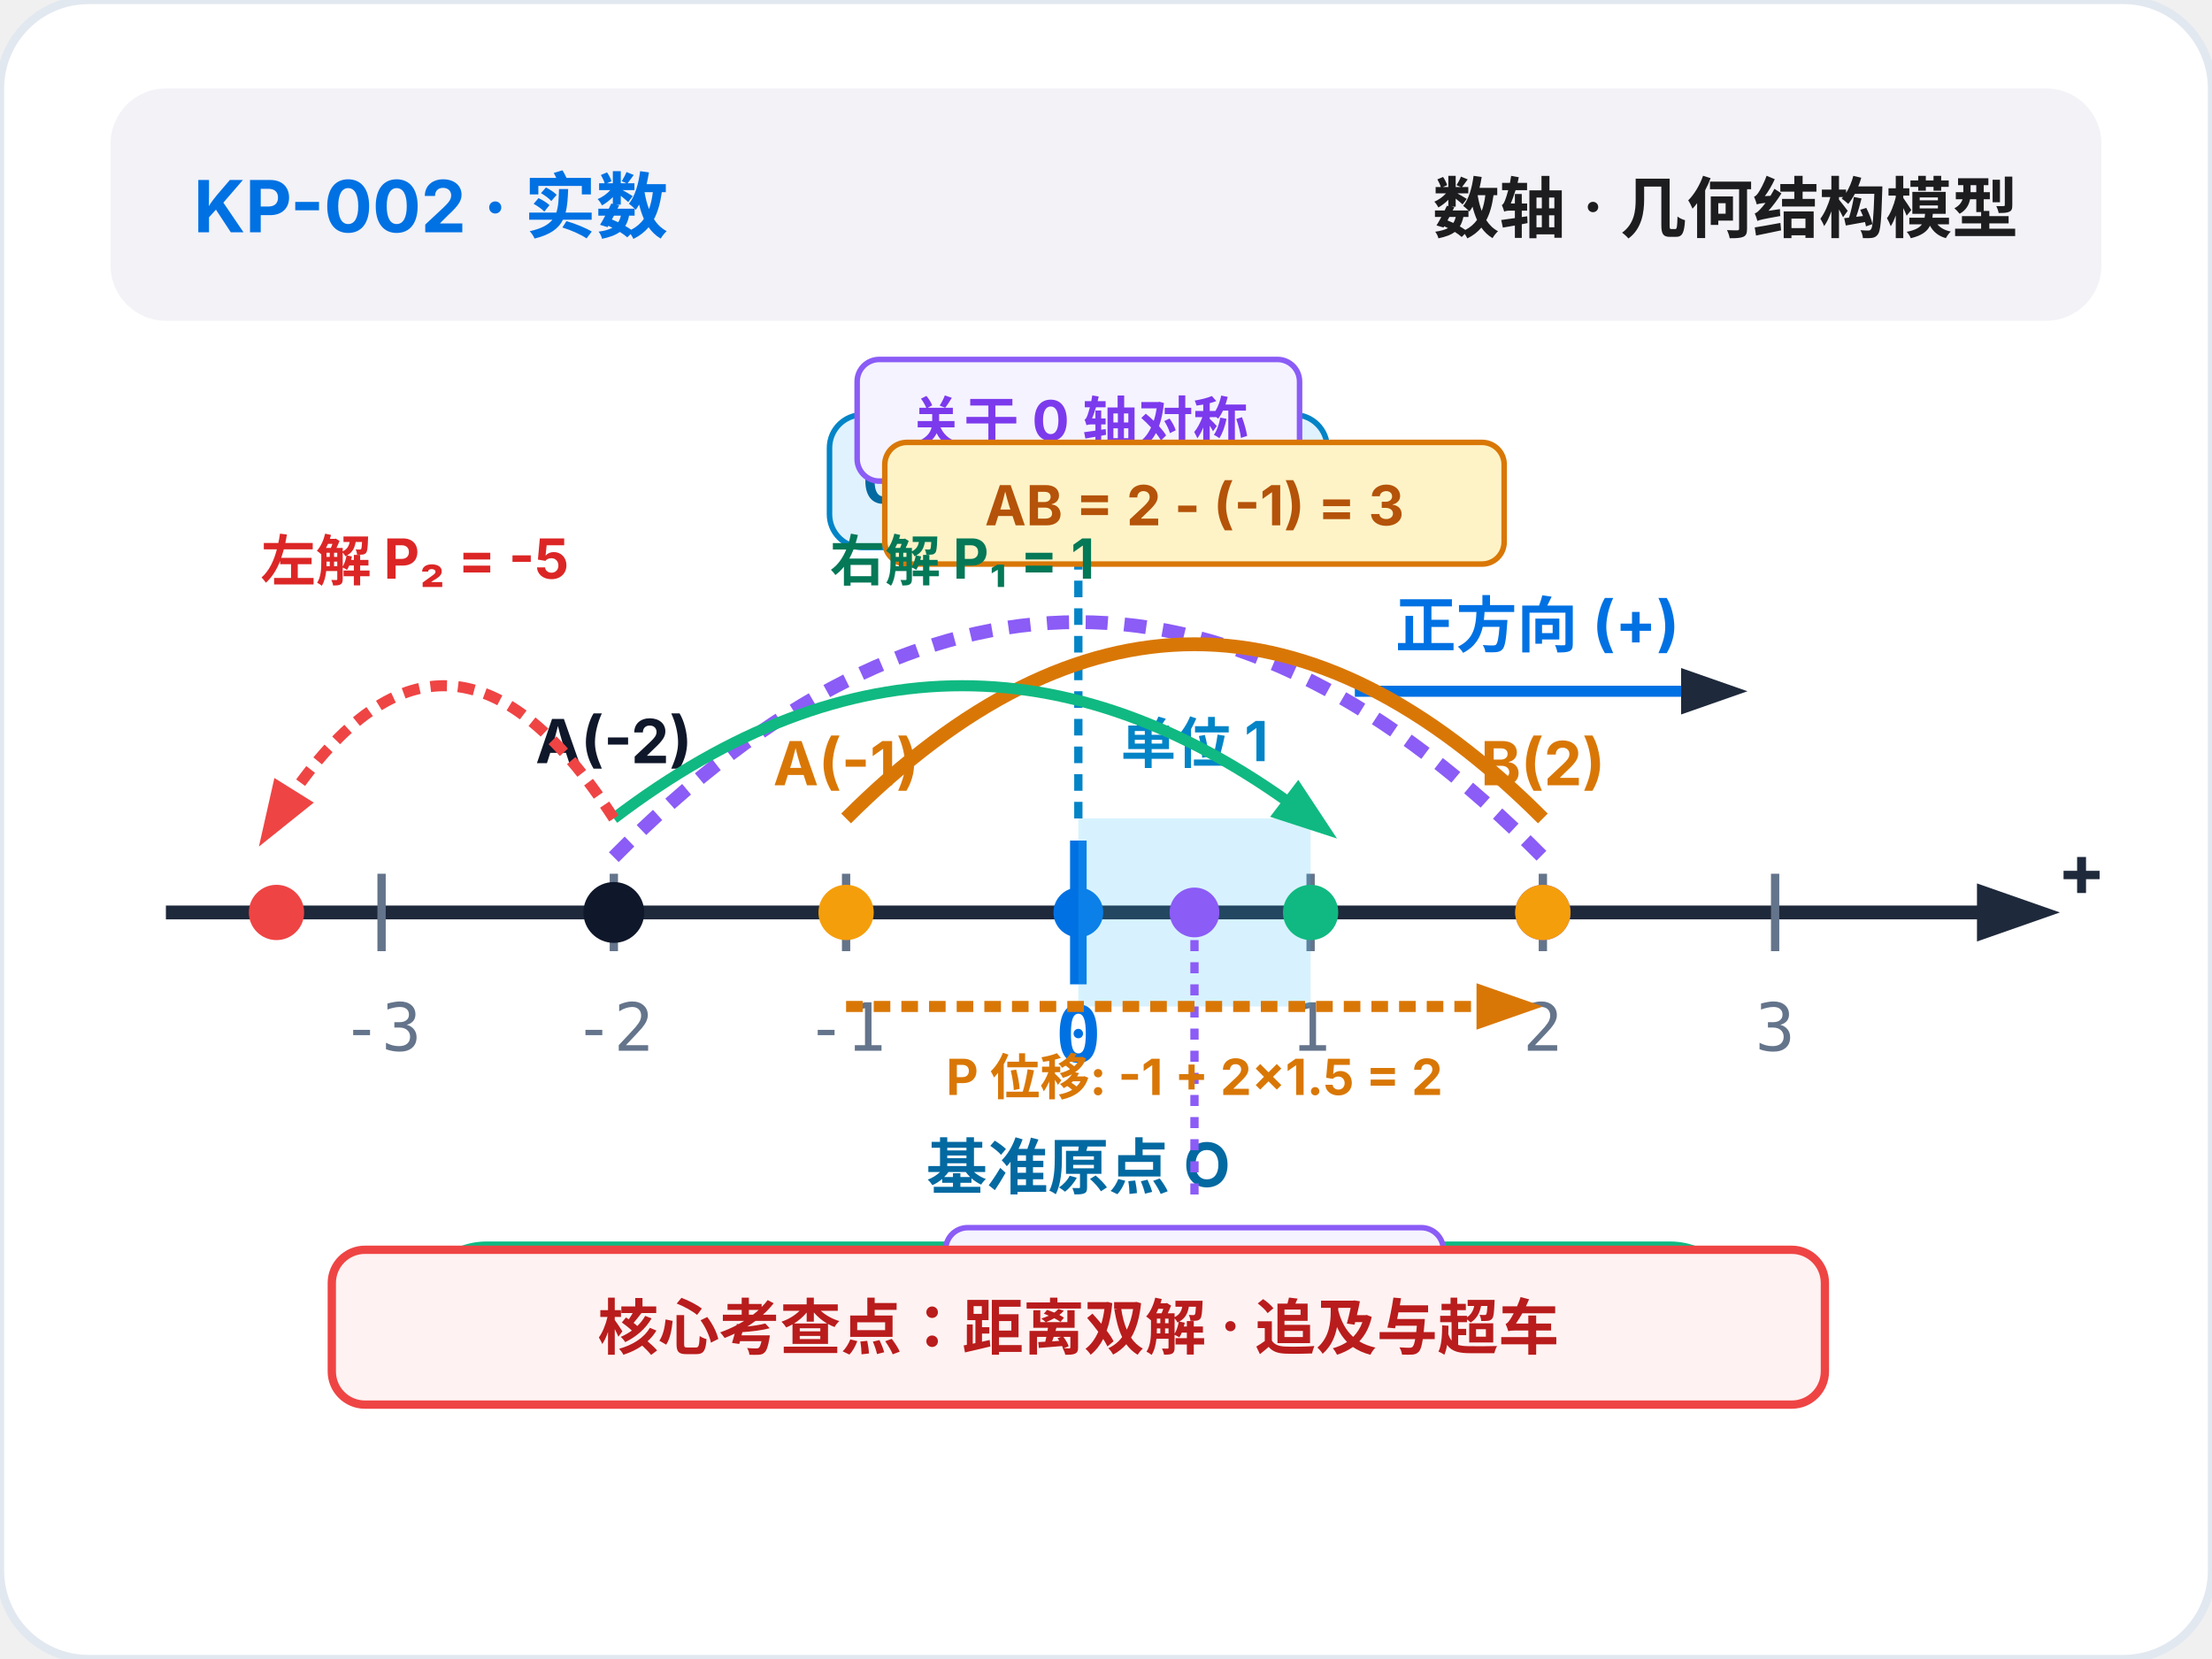
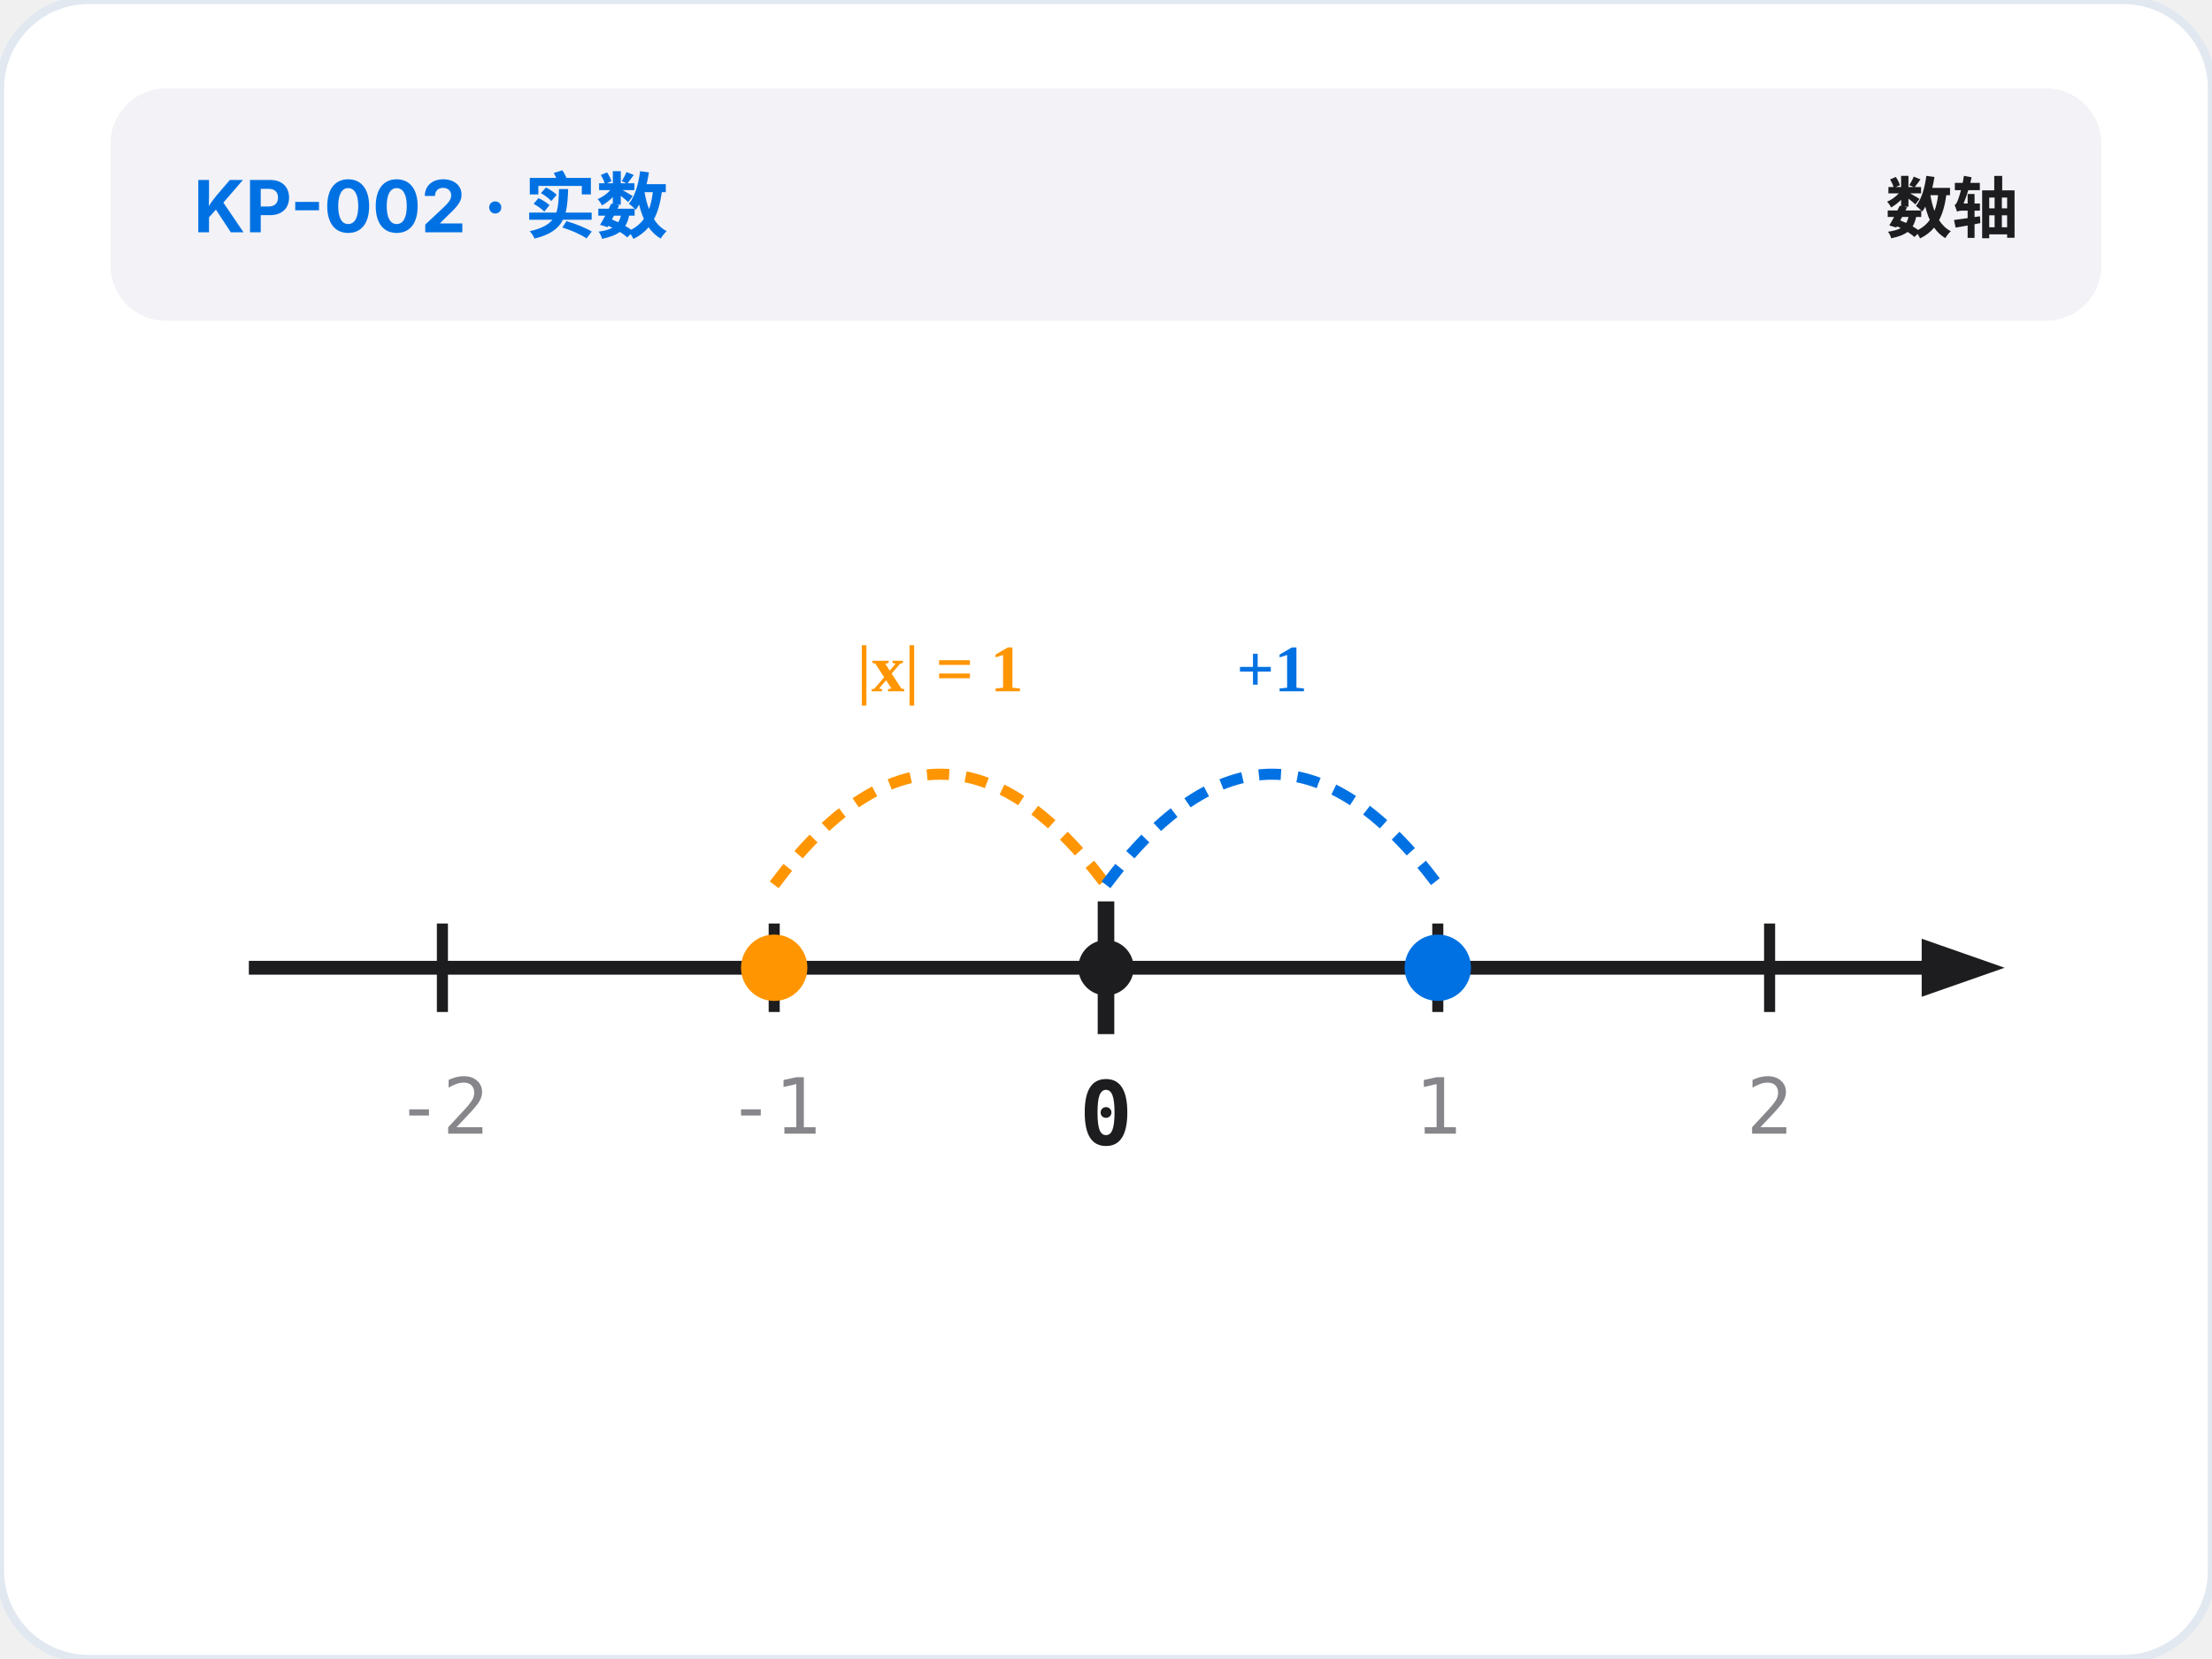
<svg xmlns="http://www.w3.org/2000/svg" viewBox="0 0 400 300" preserveAspectRatio="xMidYMid meet" width="100%" height="100%">
  <rect width="400" height="300" rx="16" fill="#ffffff" stroke="#e2e8f0" stroke-width="1.5" />
  <rect x="20" y="16" width="360" height="42" rx="10" fill="#f2f2f7" />
  <text x="35" y="42" font-family="-apple-system, sans-serif" font-size="13" font-weight="700" fill="#0071e3">KP-002 · 实数</text>
-   <text x="365" y="42" text-anchor="end" font-family="-apple-system, sans-serif" font-size="12" font-weight="600" fill="#1d1d1f">数轴 · 几何结构模型</text>
+   <text x="365" y="42" text-anchor="end" font-family="-apple-system, sans-serif" font-size="12" font-weight="600" fill="#1d1d1f">数轴</text>
  <defs>
    <marker id="arrow" viewBox="0 0 10 10" refX="5" refY="5" markerWidth="6" markerHeight="6" orient="auto-start-reverse">
-       <path d="M 0 1.5 L 10 5 L 0 8.5 z" fill="#1e293b" />
-     </marker>
-     <marker id="arr-red" viewBox="0 0 10 10" refX="5" refY="5" markerWidth="6" markerHeight="6" orient="auto-start-reverse">
-       <path d="M 0 1.5 L 10 5 L 0 8.5 z" fill="#ef4444" />
-     </marker>
-     <marker id="arr-green" viewBox="0 0 10 10" refX="5" refY="5" markerWidth="6" markerHeight="6" orient="auto-start-reverse">
-       <path d="M 0 1.5 L 10 5 L 0 8.5 z" fill="#10b981" />
-     </marker>
-     <marker id="arr-amber" viewBox="0 0 10 10" refX="5" refY="5" markerWidth="6" markerHeight="6" orient="auto-start-reverse">
-       <path d="M 0 1.5 L 10 5 L 0 8.5 z" fill="#d97706" />
+       <path class="layer-stage-1" d="M 0 1.5 L 10 5 L 0 8.5 z" fill="#1d1d1f" />
    </marker>
  </defs>
-   <line x1="30" y1="165" x2="365" y2="165" stroke="#1e293b" stroke-width="2.5" marker-end="url(#arrow)" />
-   <text x="372" y="162" font-family="-apple-system, sans-serif" font-size="13" font-weight="bold" fill="#1e293b">+</text>
-   <g stroke="#64748b" stroke-width="1.5">
-     <line x1="69" y1="158" x2="69" y2="172" />
-     <line x1="111" y1="158" x2="111" y2="172" />
-     <line x1="153" y1="158" x2="153" y2="172" />
-     <line x1="195" y1="152" x2="195" y2="178" stroke="#0071e3" stroke-width="3" />
-     <line x1="237" y1="158" x2="237" y2="172" />
-     <line x1="279" y1="158" x2="279" y2="172" />
-     <line x1="321" y1="158" x2="321" y2="172" />
-   </g>
-   <text x="69" y="190" text-anchor="middle" font-size="12" font-family="monospace" fill="#64748b">-3</text>
-   <text x="111" y="190" text-anchor="middle" font-size="12" font-family="monospace" fill="#64748b">-2</text>
-   <text x="153" y="190" text-anchor="middle" font-size="12" font-family="monospace" fill="#64748b">-1</text>
-   <circle cx="195" cy="165" r="4.5" fill="#0071e3" />
-   <text x="195" y="192" text-anchor="middle" font-size="14" font-weight="bold" font-family="monospace" fill="#0071e3">0</text>
-   <text x="237" y="190" text-anchor="middle" font-size="12" font-family="monospace" fill="#64748b">1</text>
-   <text x="279" y="190" text-anchor="middle" font-size="12" font-family="monospace" fill="#64748b">2</text>
-   <text x="321" y="190" text-anchor="middle" font-size="12" font-family="monospace" fill="#64748b">3</text>
-   <g class="layer-stage-1">
-     <rect x="150" y="75" width="90" height="24" rx="6" fill="#e0f2fe" stroke="#0284c7" stroke-width="1" />
-     <text x="195" y="91" text-anchor="middle" font-family="-apple-system, sans-serif" font-size="11" font-weight="bold" fill="#0369a1">0℃ 冰水混合点</text>
-     <path d="M 195 100 L 195 148" stroke="#0284c7" stroke-width="1.5" stroke-dasharray="3,2" />
-     <path d="M 245 125 L 310 125" stroke="#0071e3" stroke-width="2" marker-end="url(#arrow)" />
-     <text x="278" y="117" text-anchor="middle" font-family="-apple-system, sans-serif" font-size="11" font-weight="bold" fill="#0071e3">正方向 (+)</text>
-     <text x="195" y="215" text-anchor="middle" font-family="-apple-system, sans-serif" font-size="11" font-weight="bold" fill="#0369a1">基准原点 O</text>
-   </g>
-   <g class="layer-stage-2">
-     <path d="M 111 155 Q 195 70 279 155" fill="none" stroke="#8b5cf6" stroke-width="2.5" stroke-dasharray="4,3" />
-     <circle cx="111" cy="165" r="5" fill="#8b5cf6" />
-     <circle cx="279" cy="165" r="5" fill="#8b5cf6" />
-     <rect x="155" y="65" width="80" height="22" rx="4" fill="#f5f3ff" stroke="#8b5cf6" stroke-width="1" />
-     <text x="195" y="80" text-anchor="middle" font-family="-apple-system, sans-serif" font-size="10" font-weight="bold" fill="#7c3aed">关于 0 轴对称</text>
-     <rect x="195" y="148" width="42" height="34" fill="#38bdf8" opacity="0.2" />
-     <text x="216" y="138" text-anchor="middle" font-family="-apple-system, sans-serif" font-size="10" font-weight="bold" fill="#0284c7">单位 1</text>
-     <rect x="75" y="225" width="240" height="26" rx="13" fill="#ecfdf5" stroke="#10b981" stroke-width="1" />
-     <text x="195" y="242" text-anchor="middle" font-family="-apple-system, sans-serif" font-size="11" font-weight="bold" fill="#047857">右侧点永远大于左侧点 (2 &gt; -2)</text>
-   </g>
-   <g class="layer-stage-3 formal-labels">
-     <circle cx="153" cy="165" r="5" fill="#f59e0b" />
-     <text x="153" y="142" text-anchor="middle" font-family="-apple-system, sans-serif" font-size="11" font-weight="bold" fill="#d97706">A(-1)</text>
-     <circle cx="279" cy="165" r="5" fill="#f59e0b" />
-     <text x="279" y="142" text-anchor="middle" font-family="-apple-system, sans-serif" font-size="11" font-weight="bold" fill="#d97706">B(2)</text>
-     <path d="M 153 148 Q 216 85 279 148" fill="none" stroke="#d97706" stroke-width="2.5" />
-     <rect x="160" y="80" width="112" height="22" rx="4" fill="#fef3c7" stroke="#d97706" stroke-width="1" />
-     <text x="216" y="95" text-anchor="middle" font-family="-apple-system, sans-serif" font-size="10" font-weight="bold" fill="#b45309">AB = 2 - (-1) = 3</text>
-     <circle cx="216" cy="165" r="4.5" fill="#8b5cf6" />
-     <line x1="216" y1="170" x2="216" y2="218" stroke="#8b5cf6" stroke-width="1.5" stroke-dasharray="2,2" />
-     <rect x="171" y="222" width="90" height="22" rx="4" fill="#f5f3ff" stroke="#8b5cf6" stroke-width="1" />
-     <text x="216" y="237" text-anchor="middle" font-family="-apple-system, sans-serif" font-size="10" font-weight="bold" fill="#7c3aed">中点 M = 0.5</text>
-     <path d="M 153 182 L 273 182" stroke="#d97706" stroke-width="2" stroke-dasharray="3,2" marker-end="url(#arr-amber)" />
-     <text x="216" y="198" text-anchor="middle" font-family="-apple-system, sans-serif" font-size="9" font-weight="bold" fill="#d97706">P 位移: -1 + 2×1.5 = 2</text>
-   </g>
-   <g class="layer-stage-4">
-     <circle cx="111" cy="165" r="5.5" fill="#0f172a" />
-     <text x="111" y="138" text-anchor="middle" font-family="-apple-system, sans-serif" font-size="11" font-weight="bold" fill="#0f172a">A(-2)</text>
-     <circle cx="237" cy="165" r="5" fill="#10b981" />
-     <path d="M 111 148 Q 174 100 237 148" fill="none" stroke="#10b981" stroke-width="2" marker-end="url(#arr-green)" />
-     <text x="174" y="105" text-anchor="middle" font-family="-apple-system, sans-serif" font-size="10" font-weight="bold" fill="#047857">右解 P₁ = 1</text>
-     <circle cx="50" cy="165" r="5" fill="#ef4444" />
-     <path d="M 111 148 Q 80 100 50 148" fill="none" stroke="#ef4444" stroke-width="2" stroke-dasharray="3,2" marker-end="url(#arr-red)" />
-     <text x="75" y="105" text-anchor="middle" font-family="-apple-system, sans-serif" font-size="10" font-weight="bold" fill="#dc2626">左解 P₂ = -5</text>
-     <rect x="60" y="226" width="270" height="28" rx="6" fill="#fef2f2" stroke="#ef4444" stroke-width="1.5" />
-     <text x="195" y="244" text-anchor="middle" font-family="-apple-system, sans-serif" font-size="11" font-weight="bold" fill="#b91c1c">核心考查点：距离双解 · 追及与超车</text>
-   </g>
+   <line class="layer-stage-1" x1="45" y1="175" x2="355" y2="175" stroke="#1d1d1f" stroke-width="2.5" marker-end="url(#arrow)" />
+   <line class="layer-stage-1" x1="80" y1="167" x2="80" y2="183" stroke="#1d1d1f" stroke-width="2" />
+   <line class="layer-stage-1" x1="140" y1="167" x2="140" y2="183" stroke="#1d1d1f" stroke-width="2" />
+   <line class="layer-stage-1" x1="200" y1="163" x2="200" y2="187" stroke="#1d1d1f" stroke-width="3" />
+   <line class="layer-stage-1" x1="260" y1="167" x2="260" y2="183" stroke="#1d1d1f" stroke-width="2" />
+   <line class="layer-stage-1" x1="320" y1="167" x2="320" y2="183" stroke="#1d1d1f" stroke-width="2" />
+   <text class="layer-stage-4" x="80" y="205" text-anchor="middle" font-family="monospace" font-size="14" fill="#86868b">-2</text>
+   <text class="layer-stage-4" x="140" y="205" text-anchor="middle" font-family="monospace" font-size="14" fill="#86868b">-1</text>
+   <text class="layer-stage-4" x="200" y="207" text-anchor="middle" font-family="monospace" font-size="16" font-weight="bold" fill="#1d1d1f">0</text>
+   <text class="layer-stage-4" x="260" y="205" text-anchor="middle" font-family="monospace" font-size="14" fill="#86868b">1</text>
+   <text class="layer-stage-4" x="320" y="205" text-anchor="middle" font-family="monospace" font-size="14" fill="#86868b">2</text>
+   <circle class="layer-stage-2" cx="200" cy="175" r="5" fill="#1d1d1f" />
+   <circle class="layer-stage-1" cx="260" cy="175" r="6" fill="#0071e3" />
+   <circle class="layer-stage-2" cx="140" cy="175" r="6" fill="#ff9500" />
+   <path class="layer-stage-4" d="M 140 160 Q 170 120 200 160" fill="none" stroke="#ff9500" stroke-width="2" stroke-dasharray="4,3" />
+   <path class="layer-stage-4" d="M 200 160 Q 230 120 260 160" fill="none" stroke="#0071e3" stroke-width="2" stroke-dasharray="4,3" />
+   <text class="layer-stage-3 formal-labels" x="170" y="125" text-anchor="middle" font-size="12" font-weight="600" fill="#ff9500">|x| = 1</text>
+   <text class="layer-stage-3 formal-labels" x="230" y="125" text-anchor="middle" font-size="12" font-weight="600" fill="#0071e3">+1</text>
</svg>
